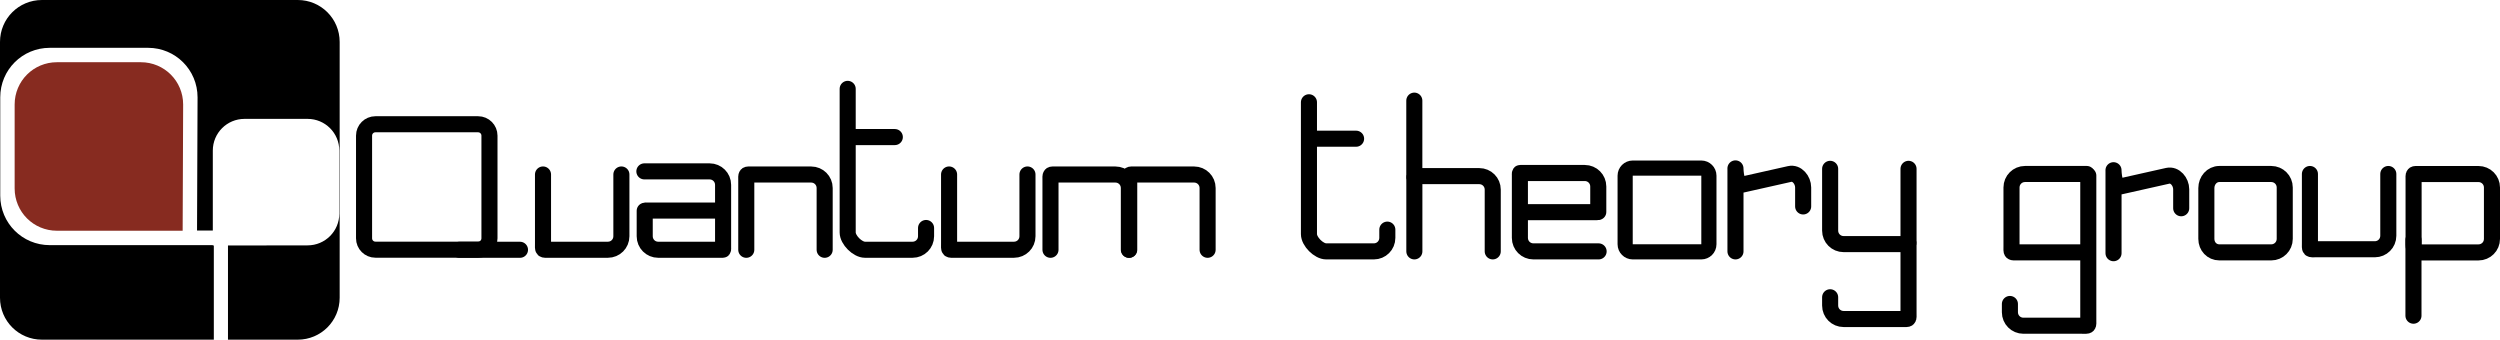
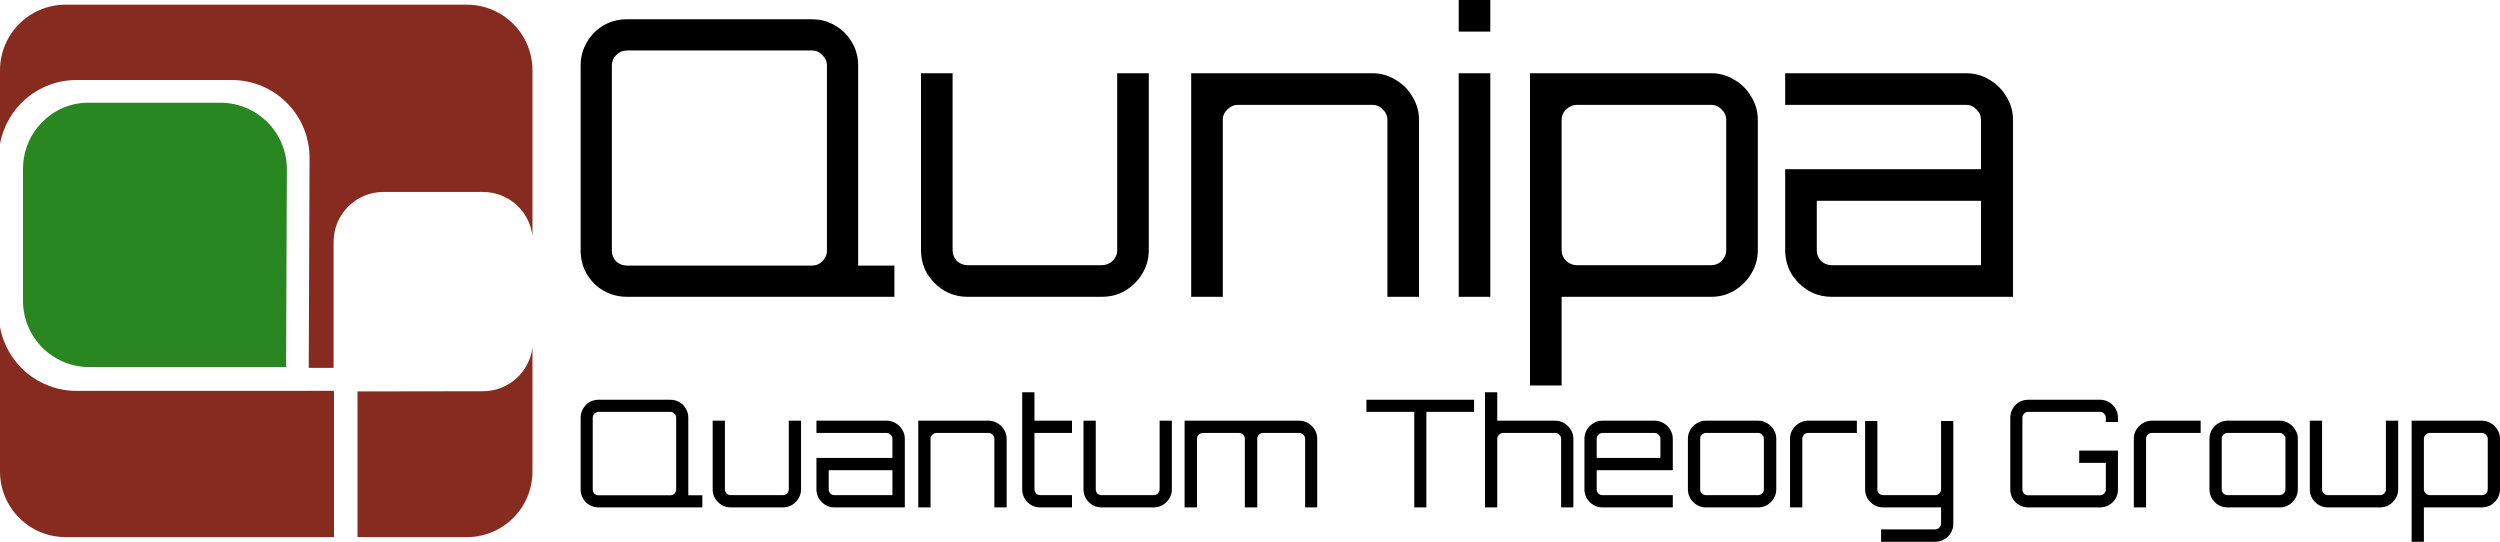
- <svg xmlns="http://www.w3.org/2000/svg" width="2470.611mm" height="335.676mm" viewBox="0 0 2470.611 335.676" version="1.1" id="svg1">
+ <svg xmlns="http://www.w3.org/2000/svg" width="1568.18mm" height="339.856mm" viewBox="0 0 1568.18 339.856" version="1.1" id="svg1">
  <defs id="defs1" />
-   <g id="layer1" transform="translate(1354.402,-5795.433)">
-     <g id="g121-3-7-4-6" transform="translate(-728.1334,2054.754)">
-       <path d="m -584.808,3740.679 c -22.969,0 -41.461,18.491 -41.461,41.461 v 252.755 c 0,22.969 18.491,41.461 41.461,41.461 h 252.755 c 22.969,0 41.461,-18.491 41.461,-41.461 v -252.755 c 0,-22.969 -18.491,-41.461 -41.461,-41.461 z m 7.688,47.256 h 97.172 c 27.098,0 48.914,21.816 48.914,48.914 l -0.516,131.666 h 15.589 v -79 c 0,-17.371 13.984,-31.355 31.355,-31.355 v 5e-4 h 62.29 c 17.371,0 31.355,13.984 31.355,31.355 v 62.29 c 0,17.371 -13.984,31.356 -31.355,31.356 l -62.29,0.102 h -16.365 v 93.058 h -13.987 v -93.058 h -1.003 v -0.364 h -15.645 v 0.037 h -145.514 c -27.098,0 -48.914,-21.815 -48.914,-48.914 v -97.172 c 0,-27.098 21.816,-48.914 48.914,-48.914 z" style="stroke-width:14.324;stroke-linecap:round;stroke-linejoin:bevel;paint-order:stroke markers fill" id="path109-84-7-6-4-7" />
-       <path d="m -377.131,3873.172 v 5e-4 c -13.202,0 -23.83,10.628 -23.83,23.83 v 71.248 h 23.83 l 47.34,-0.078 c 13.202,0 23.83,-10.628 23.83,-23.83 v -47.34 c 0,-13.202 -10.628,-23.83 -23.83,-23.83 z" style="mix-blend-mode:hue;fill:#0238a5;stroke-width:11.684;stroke-linecap:round;stroke-linejoin:bevel;paint-order:stroke markers fill" id="path120-3-9-1-7-1" />
-       <path d="m -570.026,3802.173 c -23.141,0 -41.771,18.63 -41.771,41.771 v 82.982 c 0,23.141 18.63,41.771 41.771,41.771 h 124.264 l 0.489,-124.753 c 0,-23.141 -18.63,-41.771 -41.771,-41.771 z" style="fill:#872b20;fill-opacity:1;stroke-width:13.476;stroke-linecap:round;stroke-linejoin:bevel;paint-order:stroke markers fill" id="path119-7-4-5-3-8" />
+   <g id="layer1" transform="translate(839.206,-7058.851)">
+     <g id="g145-1-9" transform="translate(-1345.354,4011.927)">
+       <g id="g142-4-1" style="fill:#872b20;fill-opacity:1">
+         <path d="m 715.665,3383.852 v -91.417 h -0.268 v -0.364 h -15.645 v 0.037 H 554.238 c -24.092,0 -43.968,-17.258 -48.09,-40.128 v 90.618 c 0,22.854 18.399,41.253 41.253,41.253 z" style="fill:#872b20;fill-opacity:1;stroke-width:14.253;stroke-linecap:round;stroke-linejoin:bevel;paint-order:stroke markers fill" id="path124-7-8-5" />
+         <path d="m 840.148,3264.769 c -1.863,15.567 -15.022,27.565 -31.107,27.565 l -62.29,0.102 h -16.365 v 91.417 h 68.508 c 22.854,0 41.254,-18.399 41.254,-41.253 z" style="fill:#872b20;fill-opacity:1;stroke-width:14.253;stroke-linecap:round;stroke-linejoin:bevel;paint-order:stroke markers fill" id="path121-4-1-5" />
+         <path d="m 547.401,3049.852 c -22.854,0 -41.253,18.399 -41.253,41.254 v 46.13 c 4.122,-22.87 23.998,-40.128 48.09,-40.128 h 97.172 c 27.098,0 48.914,21.816 48.914,48.914 l -0.516,131.665 h 15.589 v -79 c 0,-17.371 13.984,-31.355 31.355,-31.355 v 5e-4 h 62.29 c 16.085,0 29.243,11.998 31.107,27.565 v -103.792 c 0,-22.854 -18.399,-41.254 -41.254,-41.254 z" style="fill:#872b20;fill-opacity:1;stroke-width:14.253;stroke-linecap:round;stroke-linejoin:bevel;paint-order:stroke markers fill" id="path106-5-8-5" />
+       </g>
+       <path d="m 824.999,3257.767 c 0.247,-1.381 0.397,-2.797 0.397,-4.251 v -47.34 c 0,-13.202 -10.628,-23.83 -23.83,-23.83 h -47.34 v 5e-4 c -6.569,0 -12.495,2.638 -16.797,6.908 -4.102,4.266 -6.647,10.043 -6.647,16.456 v 71.035 h 23.759 l 47.199,-0.078 c 11.495,0 21.027,-8.085 23.259,-18.9 z" style="mix-blend-mode:hue;fill:#0238a5;stroke-width:11.684;stroke-linecap:round;stroke-linejoin:bevel;paint-order:stroke markers fill" id="path141-1-5-8" />
+       <path d="m 685.599,3277.19 0.486,-124.073 c 0,-23.141 -18.63,-41.771 -41.771,-41.771 h -82.982 c -2.731,0 -5.393,0.279 -7.975,0.775 -18.781,4.045 -32.781,20.662 -32.781,40.687 v 82.734 c 0,23.072 18.574,41.647 41.646,41.647 z" style="fill:#288720;fill-opacity:0.994;stroke-width:13.476;stroke-linecap:round;stroke-linejoin:bevel;paint-order:stroke markers fill" id="path135-4-3-2" />
    </g>
-     <g id="g52" transform="translate(0,22.05528)">
-       <g id="g50">
-         <rect style="fill:none;stroke:#000000;stroke-width:14.982;stroke-linecap:round;stroke-linejoin:bevel;stroke-dasharray:none;stroke-opacity:1;paint-order:stroke markers fill" id="rect1-8-1-5-6-2-1-2-8" width="82.763" height="82.763" x="251.642" y="5939.494" ry="7.491" />
-         <g id="g133-06" transform="matrix(1.998639,0,0,1.998639,-1110.285,-2445.312)">
-           <path id="rect1-9-7-1-6-4-1-9-6-9-9-2-5" style="fill:none;stroke:#000000;stroke-width:7.946;stroke-linecap:round;stroke-linejoin:bevel;stroke-dasharray:none;stroke-opacity:1;paint-order:stroke markers fill" d="m 668.307,4236.442 h -32.257 c -3.694,0 -6.668,-2.974 -6.668,-6.668 v -31.061 c 0,-1.231 -0.216,-1.028 0.857,-1.028 h 31.232 c 3.694,0 6.668,2.974 6.668,6.668 v 12.601" />
-           <path style="fill:none;stroke:#000000;stroke-width:7.946;stroke-linecap:round;stroke-linejoin:bevel;stroke-dasharray:none;stroke-opacity:1;paint-order:stroke markers fill" d="m 629.792,4217.049 h 37.475" id="path6-0-5-5-2-6-3-5-8-7" />
-         </g>
-         <g id="g132-3" transform="matrix(1.998639,0,0,1.998639,-1100.591,-2446.171)">
-           <path id="rect1-9-7-2-4-0-2-6-0-65-4" style="fill:none;stroke:#000000;stroke-width:7.946;stroke-linecap:round;stroke-linejoin:bevel;stroke-dasharray:none;stroke-opacity:1;paint-order:stroke markers fill" d="m 572.349,4236.872 v -33.967 c 0,-3.694 -0.445,-3.249 3.25,-3.249 h 28.839 c 3.694,0 6.668,2.974 6.668,6.668 v 30.548" />
-           <path style="fill:none;stroke:#000000;stroke-width:7.946;stroke-linecap:round;stroke-linejoin:bevel;stroke-dasharray:none;stroke-opacity:1;paint-order:stroke markers fill" d="m 572.33,4162.334 v 37.475" id="path6-6-0-0-7-3-9-0-3" />
-         </g>
-         <g id="g128-0" transform="matrix(1.998639,0,0,1.998639,-1125.337,-2446.171)">
-           <path id="rect1-9-7-2-4-0-2-6-0-65-1-48" style="fill:none;stroke:#000000;stroke-width:7.946;stroke-linecap:round;stroke-linejoin:bevel;stroke-dasharray:none;stroke-opacity:1;paint-order:stroke markers fill" d="m 829.075,4196.056 v 33.967 c 0,3.694 0.445,3.249 -3.25,3.249 h -28.839 c -3.694,0 -6.668,-2.974 -6.668,-6.668 v -30.548" />
-           <path id="rect1-9-7-2-4-0-2-6-0-65-1-7-75" style="fill:none;stroke:#000000;stroke-width:7.946;stroke-linecap:round;stroke-linejoin:bevel;stroke-dasharray:none;stroke-opacity:1;paint-order:stroke markers fill" d="m 829.075,4233.098 v 33.967 c 0,3.694 0.445,3.249 -3.25,3.249 h -28.839 c -3.694,0 -6.668,-2.974 -6.668,-6.668 v -4.09" />
-         </g>
-         <g id="g131-9" transform="matrix(1.998639,0,0,1.998639,-1102.07,-2445.921)">
-           <path id="rect1-9-7-2-4-1-6-9-7-9-6-0-5" style="fill:none;stroke:#000000;stroke-width:7.946;stroke-linecap:round;stroke-linejoin:bevel;stroke-dasharray:none;stroke-opacity:1;paint-order:stroke markers fill" d="m 520.969,4163.018 v 65.188 c 0,3.694 4.847,8.541 8.541,8.541 h 23.547 c 3.694,0 6.668,-2.974 6.668,-6.668 v -4.09" />
-           <path style="fill:none;stroke:#000000;stroke-width:7.946;stroke-linecap:round;stroke-linejoin:bevel;stroke-dasharray:none;stroke-opacity:1;paint-order:stroke markers fill" d="M 544.276,4181.032 H 522.676" id="path6-0-5-5-2-6-3-5-0-4-32" />
-         </g>
-         <path id="rect1-9-7-2-4-1-6-9-7-9-6-6-73" style="fill:none;stroke:#000000;stroke-width:15.881;stroke-linecap:round;stroke-linejoin:bevel;stroke-dasharray:none;stroke-opacity:1;paint-order:stroke markers fill" d="m 360.669,6021.807 v -80.578 c 0,-7.383 -0.709,16.277 6.495,14.658 l 47.062,-10.576 c 7.204,-1.619 13.327,5.944 13.327,13.327 v 18.75" />
-       </g>
-       <g id="g49">
-         <g id="g129-73" transform="matrix(1.998639,0,0,1.998639,-1919.428,-2241.44)">
-           <rect style="fill:none;stroke:#000000;stroke-width:7.946;stroke-linecap:round;stroke-linejoin:bevel;stroke-dasharray:none;stroke-opacity:1;paint-order:stroke markers fill" id="rect1-8-1-5-6-2-1-1" width="62.01" height="62.01" x="462.716" y="4071.581" ry="5.613" />
-           <path style="fill:none;stroke:#000000;stroke-width:7.946;stroke-linecap:round;stroke-linejoin:bevel;stroke-dasharray:none;stroke-opacity:1;paint-order:stroke markers fill" d="m 509.867,4133.645 h 29.949" id="path5-7-9-7-9-1-62-02" />
-         </g>
-         <path id="rect1-9-7-2-4-0-2-6-0-3" style="fill:none;stroke:#000000;stroke-width:15.881;stroke-linecap:round;stroke-linejoin:bevel;stroke-dasharray:none;stroke-opacity:1;paint-order:stroke markers fill" d="m -616.897,6020.226 v -67.887 c 0,-7.383 -0.889,-6.495 6.495,-6.495 h 57.638 c 7.383,0 13.327,5.944 13.327,13.327 v 61.054" />
-         <path id="rect1-9-7-2-4-1-6-9-7-9-7" style="fill:none;stroke:#000000;stroke-width:15.881;stroke-linecap:round;stroke-linejoin:bevel;stroke-dasharray:none;stroke-opacity:1;paint-order:stroke markers fill" d="m -817.779,5945.807 v 67.887 c 0,7.383 -0.889,6.495 6.495,6.495 h 57.638 c 7.383,0 13.327,-5.944 13.327,-13.327 v -61.054" />
-         <path id="rect1-9-7-2-4-1-6-9-7-9-0-1" style="fill:none;stroke:#000000;stroke-width:15.881;stroke-linecap:round;stroke-linejoin:bevel;stroke-dasharray:none;stroke-opacity:1;paint-order:stroke markers fill" d="m -416.477,5945.807 v 67.887 c 0,7.383 -0.889,6.494 6.495,6.494 h 57.638 c 7.383,0 13.327,-5.944 13.327,-13.327 v -61.054" />
-         <g id="g123-9-89" transform="matrix(1.998639,0,0,1.998639,-727.0673,-2073.933)">
-           <path id="rect1-9-7-1-6-4-1-9-6-9-9-37" style="fill:none;stroke:#000000;stroke-width:7.946;stroke-linecap:round;stroke-linejoin:bevel;stroke-dasharray:none;stroke-opacity:1;paint-order:stroke markers fill" d="M 4.734,4011.066 H 36.991 c 3.694,0 6.668,2.974 6.668,6.668 v 31.061 c 0,1.231 0.216,1.028 -0.856,1.028 H 11.571 c -3.694,0 -6.668,-2.974 -6.668,-6.668 v -12.601" />
-           <path style="fill:none;stroke:#000000;stroke-width:7.946;stroke-linecap:round;stroke-linejoin:bevel;stroke-dasharray:none;stroke-opacity:1;paint-order:stroke markers fill" d="M 43.249,4030.458 H 5.774" id="path6-0-5-5-2-6-3-5-4" />
-         </g>
-         <g id="g130-8" transform="matrix(1.998639,0,0,1.998639,-1919.428,-2241.44)">
-           <path id="rect1-9-7-2-4-1-6-9-7-9-6-04" style="fill:none;stroke:#000000;stroke-width:7.946;stroke-linecap:round;stroke-linejoin:bevel;stroke-dasharray:none;stroke-opacity:1;paint-order:stroke markers fill" d="m 701.848,4054.077 v 71.008 c 0,3.694 4.847,8.541 8.541,8.541 h 23.547 c 3.694,0 6.668,-2.974 6.668,-6.668 v -4.09" />
-           <path style="fill:none;stroke:#000000;stroke-width:7.946;stroke-linecap:round;stroke-linejoin:bevel;stroke-dasharray:none;stroke-opacity:1;paint-order:stroke markers fill" d="M 725.156,4077.912 H 703.556" id="path6-0-5-5-2-6-3-5-0-05" />
-         </g>
-         <g id="g127-7" transform="matrix(1.998639,0,0,1.998639,-2062.206,-2241.44)">
-           <path id="rect1-9-7-2-4-0-2-6-0-6-00" style="fill:none;stroke:#000000;stroke-width:7.946;stroke-linecap:round;stroke-linejoin:bevel;stroke-dasharray:none;stroke-opacity:1;paint-order:stroke markers fill" d="m 873.564,4133.645 v -33.967 c 0,-3.694 -0.445,-3.249 3.25,-3.249 h 28.842 c 3.694,0 6.664,2.97 6.664,6.665 v 30.552" />
-           <path id="rect1-9-7-2-4-0-2-6-0-6-0-5" style="fill:none;stroke:#000000;stroke-width:7.946;stroke-linecap:round;stroke-linejoin:bevel;stroke-dasharray:none;stroke-opacity:1;paint-order:stroke markers fill" d="m 912.495,4133.645 v -33.967 c 0,-3.694 -0.445,-3.249 3.25,-3.249 h 28.839 c 3.694,0 6.668,2.974 6.668,6.668 v 30.548" />
-         </g>
-       </g>
-       <g id="g51">
-         <path style="fill:none;stroke:#000000;stroke-width:15.881;stroke-linecap:round;stroke-linejoin:bevel;stroke-dasharray:none;stroke-opacity:1;paint-order:stroke markers fill" d="m 1030.688,6010.467 v 74.899" id="path6-8-0-0-4-5-1-7" />
-         <path id="rect1-9-7-1-1-9-3-2-09-2-95" style="fill:none;stroke:#000000;stroke-width:15.881;stroke-linecap:round;stroke-linejoin:bevel;stroke-dasharray:none;stroke-opacity:1;paint-order:stroke markers fill" d="m 1037.304,5945.363 h 57.638 c 7.383,0 13.327,5.944 13.327,13.327 v 50.806 c 0,7.383 -5.944,13.327 -13.327,13.327 h -57.638 c -7.383,0 -6.495,-5.944 -6.495,-13.327 v -57.638 c 0,-7.383 -0.889,-6.495 6.495,-6.495 z" />
-         <path id="rect1-9-7-1-1-9-3-2-09-2-9-3" style="fill:none;stroke:#000000;stroke-width:15.881;stroke-linecap:round;stroke-linejoin:bevel;stroke-dasharray:none;stroke-opacity:1;paint-order:stroke markers fill" d="m 838.857,5945.325 h 51.292 c 7.383,0 13.327,5.944 13.327,13.327 v 50.806 c 0,7.383 -5.944,13.327 -13.327,13.327 h -51.292 c -7.383,0 -12.84,-5.944 -12.84,-13.327 v -50.235 c 0,-7.383 5.457,-13.898 12.84,-13.898 z" />
-         <path id="rect1-9-7-2-4-0-2-6-0-65-1-9-8" style="fill:none;stroke:#000000;stroke-width:15.881;stroke-linecap:round;stroke-linejoin:bevel;stroke-dasharray:none;stroke-opacity:1;paint-order:stroke markers fill" d="m 707.838,6022.785 h -67.887 c -7.383,0 -6.495,0.889 -6.495,-6.495 v -57.638 c 0,-7.383 5.944,-13.327 13.327,-13.327 h 61.054" />
-         <path id="rect1-9-7-2-4-0-2-6-0-65-1-7-2-58" style="fill:none;stroke:#000000;stroke-width:15.881;stroke-linecap:round;stroke-linejoin:bevel;stroke-dasharray:none;stroke-opacity:1;paint-order:stroke markers fill" d="m 709.34,5946.865 v 141.92 c 0,7.383 0.889,6.495 -6.495,6.495 h -57.638 c -7.383,0 -13.327,-5.944 -13.327,-13.327 v -8.174" />
-         <path id="rect1-9-7-2-4-1-6-9-7-9-6-6-9-96" style="fill:none;stroke:#000000;stroke-width:15.881;stroke-linecap:round;stroke-linejoin:bevel;stroke-dasharray:none;stroke-opacity:1;paint-order:stroke markers fill" d="m 734.276,6023.6 v -80.578 c 0,-7.383 -0.709,16.277 6.495,14.658 l 47.062,-10.576 c 7.204,-1.619 13.327,5.944 13.327,13.327 v 18.75" />
-         <path id="rect1-9-7-2-4-1-6-9-7-9-1-0" style="fill:none;stroke:#000000;stroke-width:15.881;stroke-linecap:round;stroke-linejoin:bevel;stroke-dasharray:none;stroke-opacity:1;paint-order:stroke markers fill" d="m 928.371,5945.325 v 67.887 c 0,7.383 -0.889,6.495 6.495,6.495 h 57.638 c 7.383,0 13.327,-5.944 13.327,-13.327 v -61.054" />
-       </g>
+     <g id="g2" transform="translate(15.875,-9.6309)">
+       <path d="m -347.727,7254.657 v -8.704 l 30.949,-21.035 v 10.155 h 22.728 v 19.585 z m -114.123,0 q -7.979,0 -14.749,-3.869 -6.528,-3.868 -10.397,-10.397 -3.868,-6.77 -3.868,-14.749 v -116.057 q 0,-7.979 3.868,-14.507 3.869,-6.77 10.397,-10.638 6.77,-3.869 14.749,-3.869 h 116.057 q 7.979,0 14.507,3.869 6.77,3.868 10.638,10.638 3.869,6.528 3.869,14.507 v 116.057 q 0,7.979 -3.869,14.749 -3.868,6.529 -10.638,10.397 -6.528,3.869 -14.507,3.869 z m 0,-19.585 h 116.057 q 3.869,0 6.528,-2.66 2.901,-2.902 2.901,-6.77 v -116.057 q 0,-3.869 -2.901,-6.528 -2.66,-2.902 -6.528,-2.902 h -116.057 q -3.868,0 -6.77,2.902 -2.659,2.659 -2.659,6.528 v 116.057 q 0,3.868 2.659,6.77 2.902,2.66 6.77,2.66 z m 213.738,19.585 q -7.979,0 -14.749,-3.869 -6.528,-4.11 -10.638,-10.638 -3.869,-6.77 -3.869,-14.749 v -110.979 h 19.827 v 110.979 q 0,3.869 2.659,6.77 2.902,2.66 6.77,2.66 h 84.141 q 3.869,0 6.77,-2.66 2.901,-2.901 2.901,-6.77 v -110.979 h 19.827 v 110.979 q 0,7.979 -4.11,14.749 -3.869,6.528 -10.639,10.638 -6.528,3.869 -14.749,3.869 z m 140.235,0 v 0 -140.235 H 5.762 q 7.979,0 14.507,4.11 6.77,3.868 10.638,10.638 4.11,6.528 4.11,14.507 v 110.98 H 15.192 v -110.98 q 0,-3.869 -2.902,-6.528 -2.66,-2.901 -6.528,-2.901 H -78.379 q -3.868,0 -6.77,2.901 -2.901,2.66 -2.901,6.528 v 110.98 z m 167.799,0 v 0 -140.235 h 19.827 v 140.235 z m 0,-166.348 v 0 -19.826 h 19.827 v 19.826 z m 44.731,221.959 v 0 -195.846 h 113.639 q 7.979,0 14.507,4.11 6.77,3.868 10.639,10.638 4.11,6.528 4.11,14.507 v 81.723 q 0,7.979 -4.11,14.749 -3.869,6.528 -10.639,10.638 -6.528,3.869 -14.507,3.869 h -93.813 v 55.611 z m 29.498,-75.437 h 84.141 q 3.868,0 6.528,-2.66 2.901,-2.901 2.901,-6.77 v -81.723 q 0,-3.869 -2.901,-6.528 -2.66,-2.901 -6.528,-2.901 h -84.141 q -3.869,0 -6.77,2.901 -2.901,2.66 -2.901,6.528 v 81.723 q 0,3.869 2.901,6.77 2.901,2.66 6.77,2.66 z m 159.82,19.826 q -7.979,0 -14.749,-3.869 -6.528,-4.11 -10.638,-10.638 -3.869,-6.77 -3.869,-14.749 v -50.775 h 122.827 v -30.949 q 0,-3.869 -2.901,-6.528 -2.66,-2.901 -6.528,-2.901 H 264.714 v -19.826 h 113.397 q 8.221,0 14.749,4.11 6.77,3.868 10.639,10.638 4.11,6.528 4.11,14.507 v 110.98 z m 0,-19.826 h 93.571 V 7194.452 H 284.541 v 30.948 q 0,3.869 2.66,6.77 2.901,2.66 6.77,2.66 z" id="text2-2" style="font-size:71.253px;font-family:Orbitron;-inkscape-font-specification:'Orbitron, Normal';stroke-width:8.225;stroke-linejoin:bevel;paint-order:stroke markers fill" aria-label="Qunipa" />
+       <path style="font-size:176.389px;font-family:Orbitron;-inkscape-font-specification:'Orbitron, Normal';stroke-width:2.962;stroke-linejoin:bevel;paint-order:stroke markers fill" d="m -435.337,7386.766 v -3.377 l 12.006,-8.16 v 3.939 h 8.817 v 7.597 z m -44.272,0 q -3.095,0 -5.722,-1.501 -2.532,-1.501 -4.033,-4.033 -1.501,-2.626 -1.501,-5.722 v -45.022 q 0,-3.095 1.501,-5.628 1.501,-2.626 4.033,-4.127 2.626,-1.501 5.722,-1.501 h 45.022 q 3.095,0 5.628,1.501 2.626,1.501 4.127,4.127 1.501,2.533 1.501,5.628 v 45.022 q 0,3.095 -1.501,5.722 -1.501,2.532 -4.127,4.033 -2.532,1.501 -5.628,1.501 z m 0,-7.597 h 45.022 q 1.501,0 2.532,-1.032 1.126,-1.125 1.126,-2.626 v -45.022 q 0,-1.501 -1.126,-2.533 -1.032,-1.126 -2.532,-1.126 h -45.022 q -1.501,0 -2.626,1.126 -1.032,1.032 -1.032,2.533 v 45.022 q 0,1.501 1.032,2.626 1.126,1.032 2.626,1.032 z m 82.916,7.597 q -3.095,0 -5.722,-1.501 -2.532,-1.595 -4.127,-4.127 -1.501,-2.626 -1.501,-5.722 v -43.052 h 7.691 v 43.052 q 0,1.501 1.032,2.626 1.126,1.032 2.626,1.032 h 32.641 q 1.501,0 2.626,-1.032 1.126,-1.125 1.126,-2.626 v -43.052 h 7.691 v 43.052 q 0,3.095 -1.595,5.722 -1.501,2.533 -4.127,4.127 -2.532,1.501 -5.722,1.501 z m 65.094,0 q -3.095,0 -5.722,-1.501 -2.533,-1.595 -4.127,-4.127 -1.501,-2.626 -1.501,-5.722 v -19.697 h 47.648 v -12.006 q 0,-1.501 -1.126,-2.533 -1.032,-1.125 -2.532,-1.125 h -43.99 v -7.691 h 43.99 q 3.189,0 5.722,1.594 2.626,1.501 4.127,4.127 1.595,2.532 1.595,5.628 v 43.052 z m 0,-7.691 h 36.299 v -15.664 h -39.957 v 12.006 q 0,1.501 1.032,2.626 1.126,1.032 2.626,1.032 z m 52.526,7.691 v 0 -54.401 h 44.084 q 3.095,0 5.628,1.594 2.626,1.501 4.127,4.127 1.595,2.532 1.595,5.628 v 43.052 h -7.691 v -43.052 q 0,-1.501 -1.126,-2.533 -1.032,-1.125 -2.532,-1.125 h -32.641 q -1.501,0 -2.626,1.125 -1.126,1.032 -1.126,2.533 v 43.052 z m 76.537,0 q -3.189,0 -5.815,-1.501 -2.532,-1.595 -4.033,-4.127 -1.501,-2.626 -1.501,-5.722 v -60.873 h 7.691 v 17.821 h 23.543 v 7.691 h -23.543 v 35.361 q 0,1.501 1.032,2.626 1.126,1.032 2.626,1.032 h 19.885 v 7.691 z m 38.456,0 q -3.095,0 -5.722,-1.501 -2.532,-1.595 -4.127,-4.127 -1.501,-2.626 -1.501,-5.722 v -43.052 h 7.691 v 43.052 q 0,1.501 1.032,2.626 1.126,1.032 2.626,1.032 h 32.641 q 1.501,0 2.626,-1.032 1.126,-1.125 1.126,-2.626 v -43.052 h 7.691 v 43.052 q 0,3.095 -1.595,5.722 -1.501,2.533 -4.127,4.127 -2.532,1.501 -5.722,1.501 z m 52.057,0 v 0 -54.401 h 71.848 q 3.189,0 5.722,1.594 2.626,1.501 4.127,4.127 1.501,2.532 1.501,5.628 v 43.052 h -7.597 v -43.052 q 0,-1.501 -1.126,-2.533 -1.126,-1.125 -2.626,-1.125 h -22.605 q -1.501,0 -2.626,1.125 -1.032,1.032 -1.032,2.533 v 43.052 h -7.785 v -43.052 q 0,-1.501 -1.126,-2.533 -1.032,-1.125 -2.532,-1.125 H -100.579 q -1.501,0 -2.626,1.125 -1.032,1.032 -1.032,2.533 v 43.052 z m 144.071,0 v 0 -59.936 H 2.033 v -7.597 H 69.566 v 7.597 H 39.645 v 59.936 z m 44.366,0 v 0 -72.223 h 7.691 v 17.821 h 36.393 q 3.095,0 5.628,1.594 2.626,1.501 4.127,4.127 1.595,2.532 1.595,5.628 v 43.052 h -7.691 v -43.052 q 0,-1.501 -1.126,-2.533 -1.032,-1.125 -2.532,-1.125 H 87.857 q -1.501,0 -2.626,1.125 -1.126,1.032 -1.126,2.533 v 43.052 z m 73.724,0 q -3.095,0 -5.722,-1.501 -2.532,-1.595 -4.127,-4.127 -1.501,-2.626 -1.501,-5.722 v -31.703 q 0,-3.095 1.501,-5.628 1.595,-2.626 4.127,-4.127 2.626,-1.594 5.722,-1.594 h 32.641 q 3.189,0 5.722,1.594 2.626,1.501 4.127,4.127 1.595,2.532 1.595,5.628 v 19.697 h -47.742 v 12.006 q 0,1.501 1.032,2.626 1.126,1.032 2.626,1.032 h 44.084 v 7.691 z m -3.658,-31.047 h 39.957 v -12.006 q 0,-1.501 -1.126,-2.533 -1.032,-1.125 -2.533,-1.125 h -32.641 q -1.501,0 -2.626,1.125 -1.032,1.032 -1.032,2.533 z m 68.565,31.047 q -3.095,0 -5.722,-1.501 -2.533,-1.595 -4.127,-4.127 -1.501,-2.626 -1.501,-5.722 v -31.703 q 0,-3.095 1.501,-5.628 1.595,-2.626 4.127,-4.127 2.626,-1.594 5.722,-1.594 h 32.641 q 3.189,0 5.722,1.594 2.626,1.501 4.127,4.127 1.595,2.532 1.595,5.628 v 31.703 q 0,3.095 -1.595,5.722 -1.501,2.533 -4.127,4.127 -2.532,1.501 -5.722,1.501 z m 0,-7.691 h 32.641 q 1.501,0 2.533,-1.032 1.126,-1.125 1.126,-2.626 v -31.703 q 0,-1.501 -1.126,-2.533 -1.032,-1.125 -2.533,-1.125 h -32.641 q -1.501,0 -2.626,1.125 -1.032,1.032 -1.032,2.533 v 31.703 q 0,1.501 1.032,2.626 1.126,1.032 2.626,1.032 z m 52.713,7.691 v 0 -43.052 q 0,-3.095 1.501,-5.628 1.595,-2.626 4.127,-4.127 2.626,-1.594 5.722,-1.594 h 30.577 v 7.691 h -30.577 q -1.501,0 -2.626,1.125 -1.032,1.032 -1.032,2.533 v 43.052 z m 57.122,21.573 v 0 -7.785 h 33.954 q 1.501,0 2.532,-1.126 1.126,-1.032 1.126,-2.533 v -10.13 H 326.192 q -3.095,0 -5.722,-1.501 -2.532,-1.595 -4.127,-4.127 -1.501,-2.626 -1.501,-5.722 v -42.865 h 7.691 v 42.865 q 0,1.501 1.032,2.626 1.126,1.032 2.626,1.032 h 32.641 q 1.501,0 2.532,-1.032 1.126,-1.125 1.126,-2.626 v -42.865 h 7.691 v 64.344 q 0,3.189 -1.501,5.721 -1.501,2.626 -4.127,4.127 -2.532,1.595 -5.722,1.595 z m 92.295,-21.573 q -3.095,0 -5.722,-1.501 -2.532,-1.501 -4.033,-4.033 -1.501,-2.626 -1.501,-5.722 v -45.022 q 0,-3.095 1.501,-5.628 1.501,-2.626 4.033,-4.127 2.626,-1.501 5.722,-1.501 h 45.022 q 3.095,0 5.628,1.501 2.626,1.501 4.127,4.127 1.501,2.533 1.501,5.628 v 2.72 h -7.597 v -2.72 q 0,-1.501 -1.126,-2.533 -1.032,-1.126 -2.532,-1.126 h -45.022 q -1.501,0 -2.626,1.126 -1.032,1.032 -1.032,2.533 v 45.022 q 0,1.501 1.032,2.626 1.126,1.032 2.626,1.032 h 45.022 q 1.501,0 2.532,-1.032 1.126,-1.125 1.126,-2.626 v -16.696 h -16.696 v -7.691 h 24.293 v 24.387 q 0,3.095 -1.501,5.722 -1.501,2.532 -4.127,4.033 -2.533,1.501 -5.628,1.501 z m 66.22,0 v 0 -43.052 q 0,-3.095 1.501,-5.628 1.595,-2.626 4.127,-4.127 2.626,-1.594 5.722,-1.594 h 30.577 v 7.691 H 494.743 q -1.501,0 -2.626,1.125 -1.032,1.032 -1.032,2.533 v 43.052 z m 58.81,0 q -3.095,0 -5.722,-1.501 -2.532,-1.595 -4.127,-4.127 -1.501,-2.626 -1.501,-5.722 v -31.703 q 0,-3.095 1.501,-5.628 1.595,-2.626 4.127,-4.127 2.626,-1.594 5.722,-1.594 h 32.641 q 3.189,0 5.722,1.594 2.626,1.501 4.127,4.127 1.595,2.532 1.595,5.628 v 31.703 q 0,3.095 -1.595,5.722 -1.501,2.533 -4.127,4.127 -2.532,1.501 -5.722,1.501 z m 0,-7.691 h 32.641 q 1.501,0 2.532,-1.032 1.126,-1.125 1.126,-2.626 v -31.703 q 0,-1.501 -1.126,-2.533 -1.032,-1.125 -2.532,-1.125 H 542.203 q -1.501,0 -2.626,1.125 -1.032,1.032 -1.032,2.533 v 31.703 q 0,1.501 1.032,2.626 1.126,1.032 2.626,1.032 z m 62.937,7.691 q -3.095,0 -5.722,-1.501 -2.532,-1.595 -4.127,-4.127 -1.501,-2.626 -1.501,-5.722 v -43.052 h 7.691 v 43.052 q 0,1.501 1.032,2.626 1.126,1.032 2.626,1.032 h 32.641 q 1.501,0 2.626,-1.032 1.126,-1.125 1.126,-2.626 v -43.052 h 7.691 v 43.052 q 0,3.095 -1.595,5.722 -1.501,2.533 -4.127,4.127 -2.532,1.501 -5.722,1.501 z m 52.526,21.573 v 0 -75.975 h 44.084 q 3.095,0 5.628,1.594 2.626,1.501 4.127,4.127 1.595,2.532 1.595,5.628 v 31.703 q 0,3.095 -1.595,5.722 -1.501,2.533 -4.127,4.127 -2.532,1.501 -5.628,1.501 h -36.393 v 21.573 z m 11.443,-29.264 h 32.641 q 1.501,0 2.532,-1.032 1.126,-1.125 1.126,-2.626 v -31.703 q 0,-1.501 -1.126,-2.533 -1.032,-1.125 -2.532,-1.125 h -32.641 q -1.501,0 -2.626,1.125 -1.126,1.032 -1.126,2.533 v 31.703 q 0,1.501 1.126,2.626 1.126,1.032 2.626,1.032 z" id="text1-9" aria-label="Quantum Theory Group" />
    </g>
  </g>
</svg>
